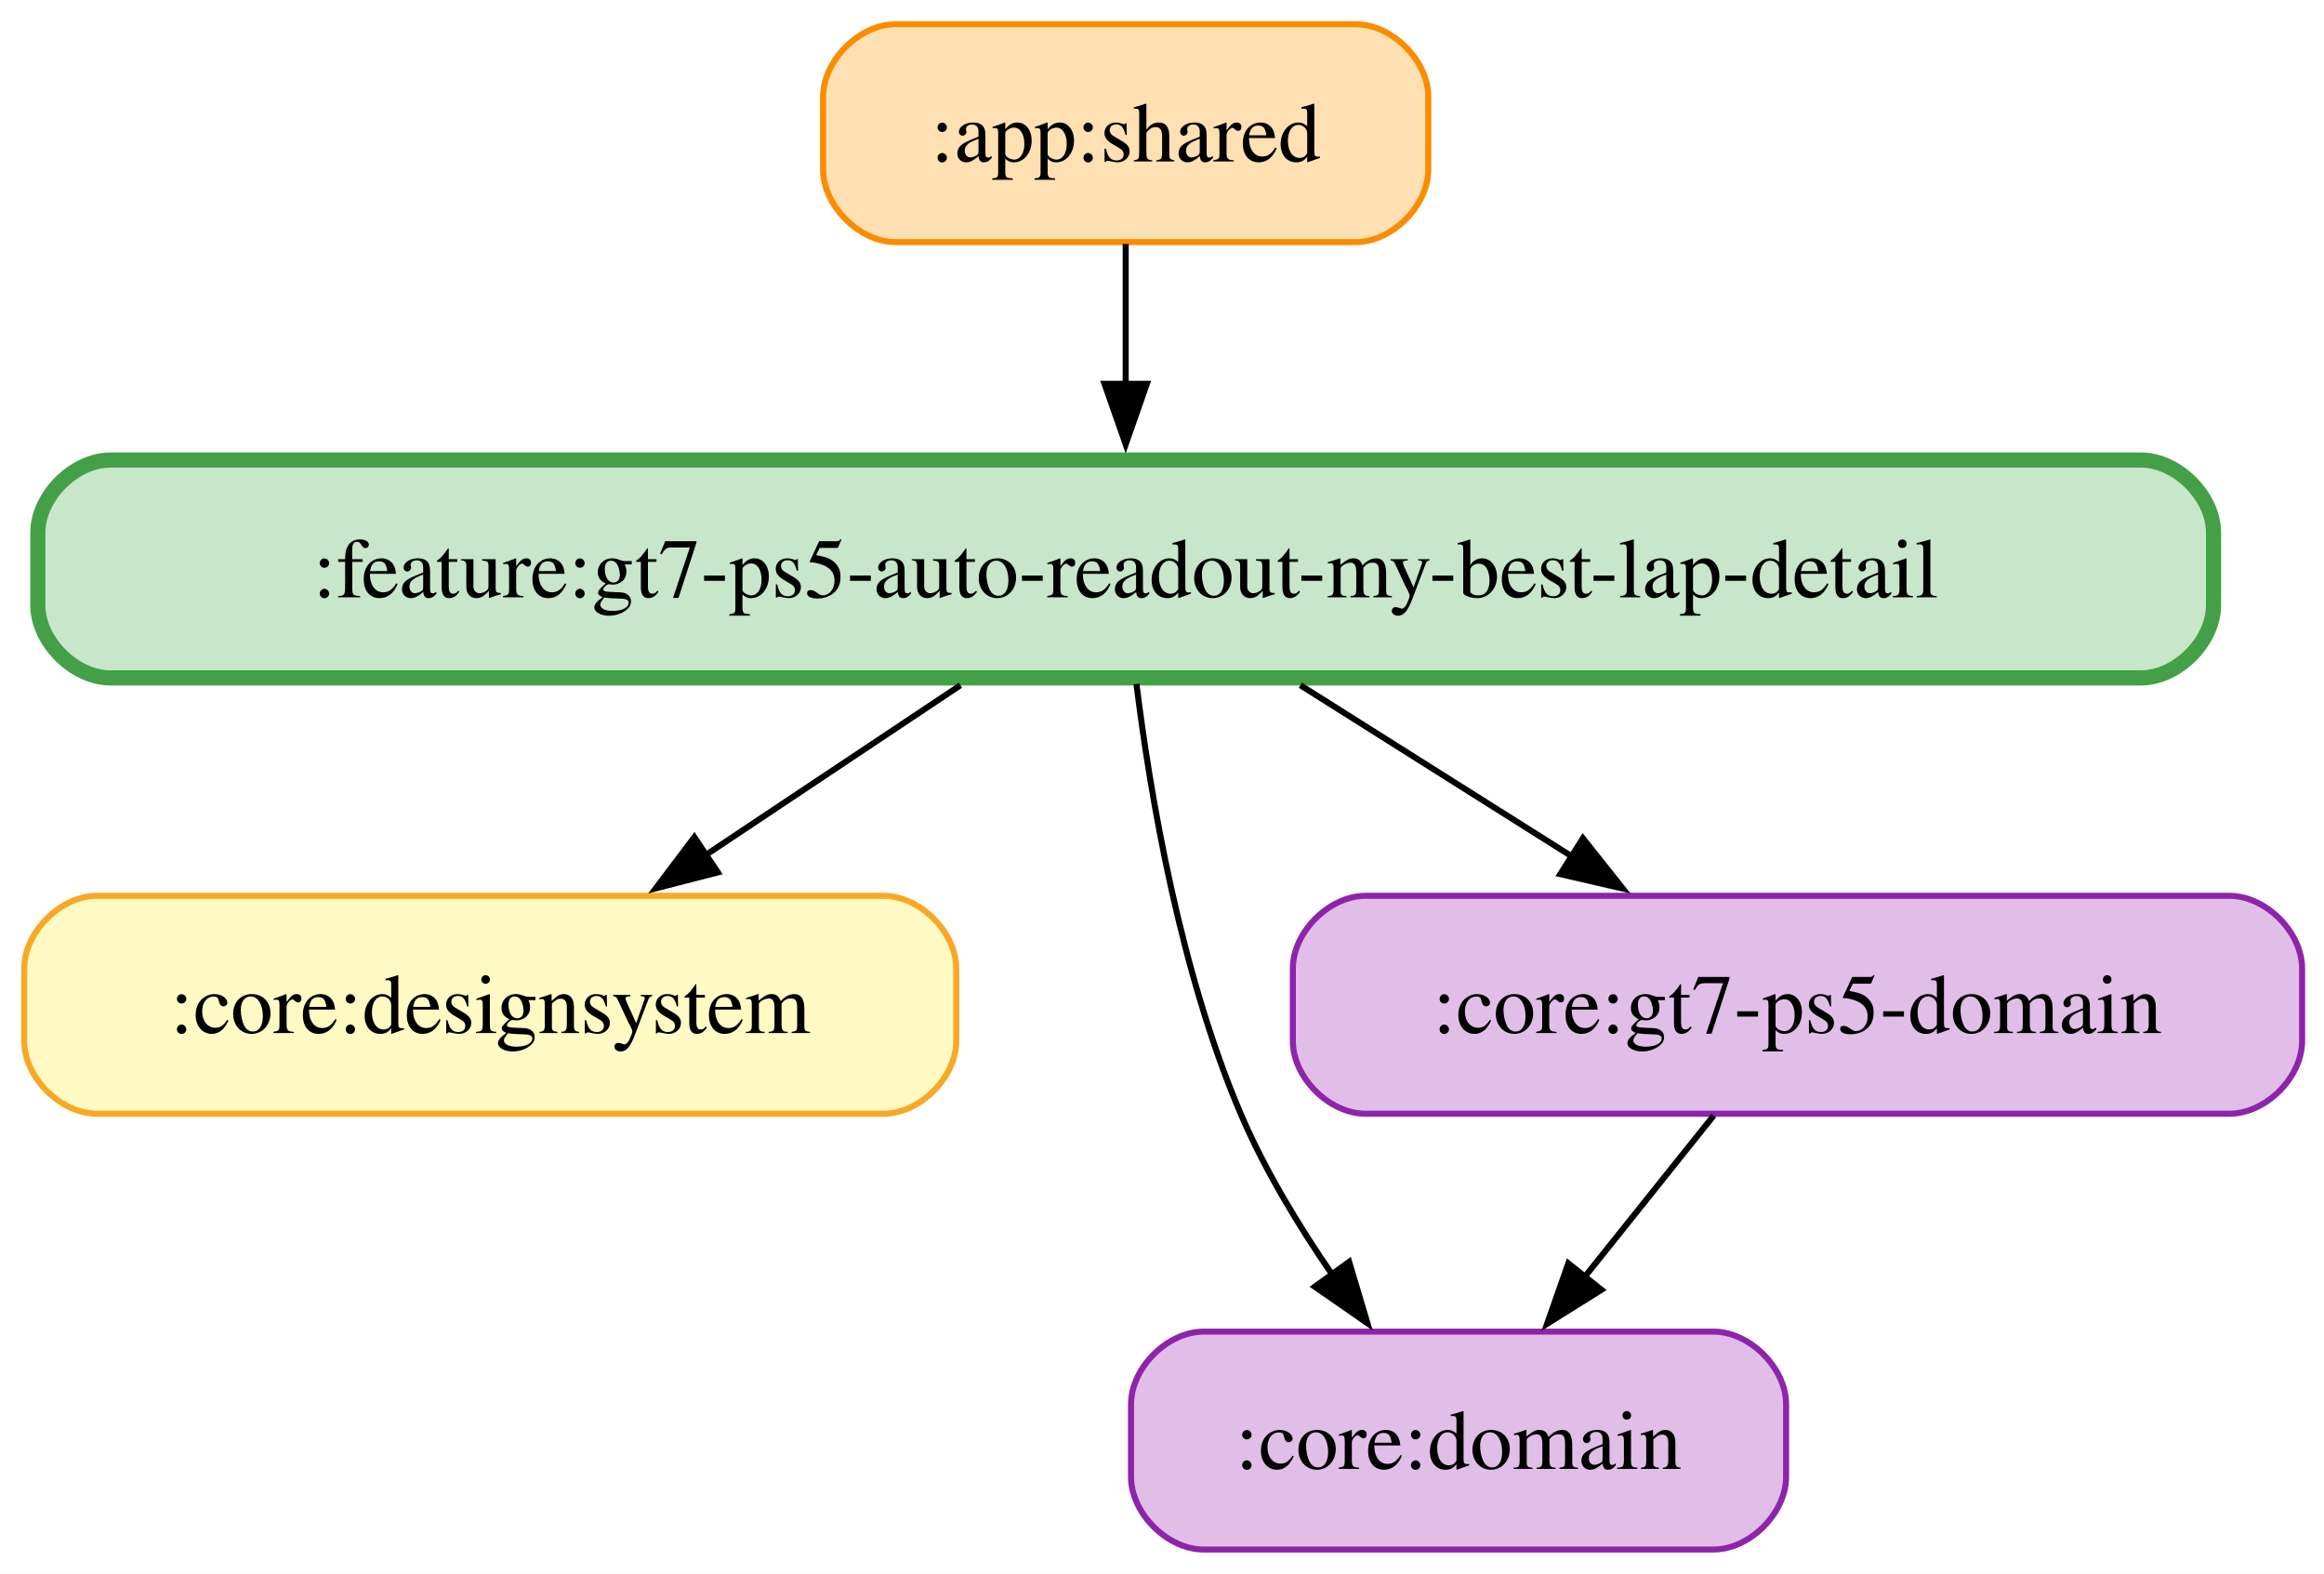
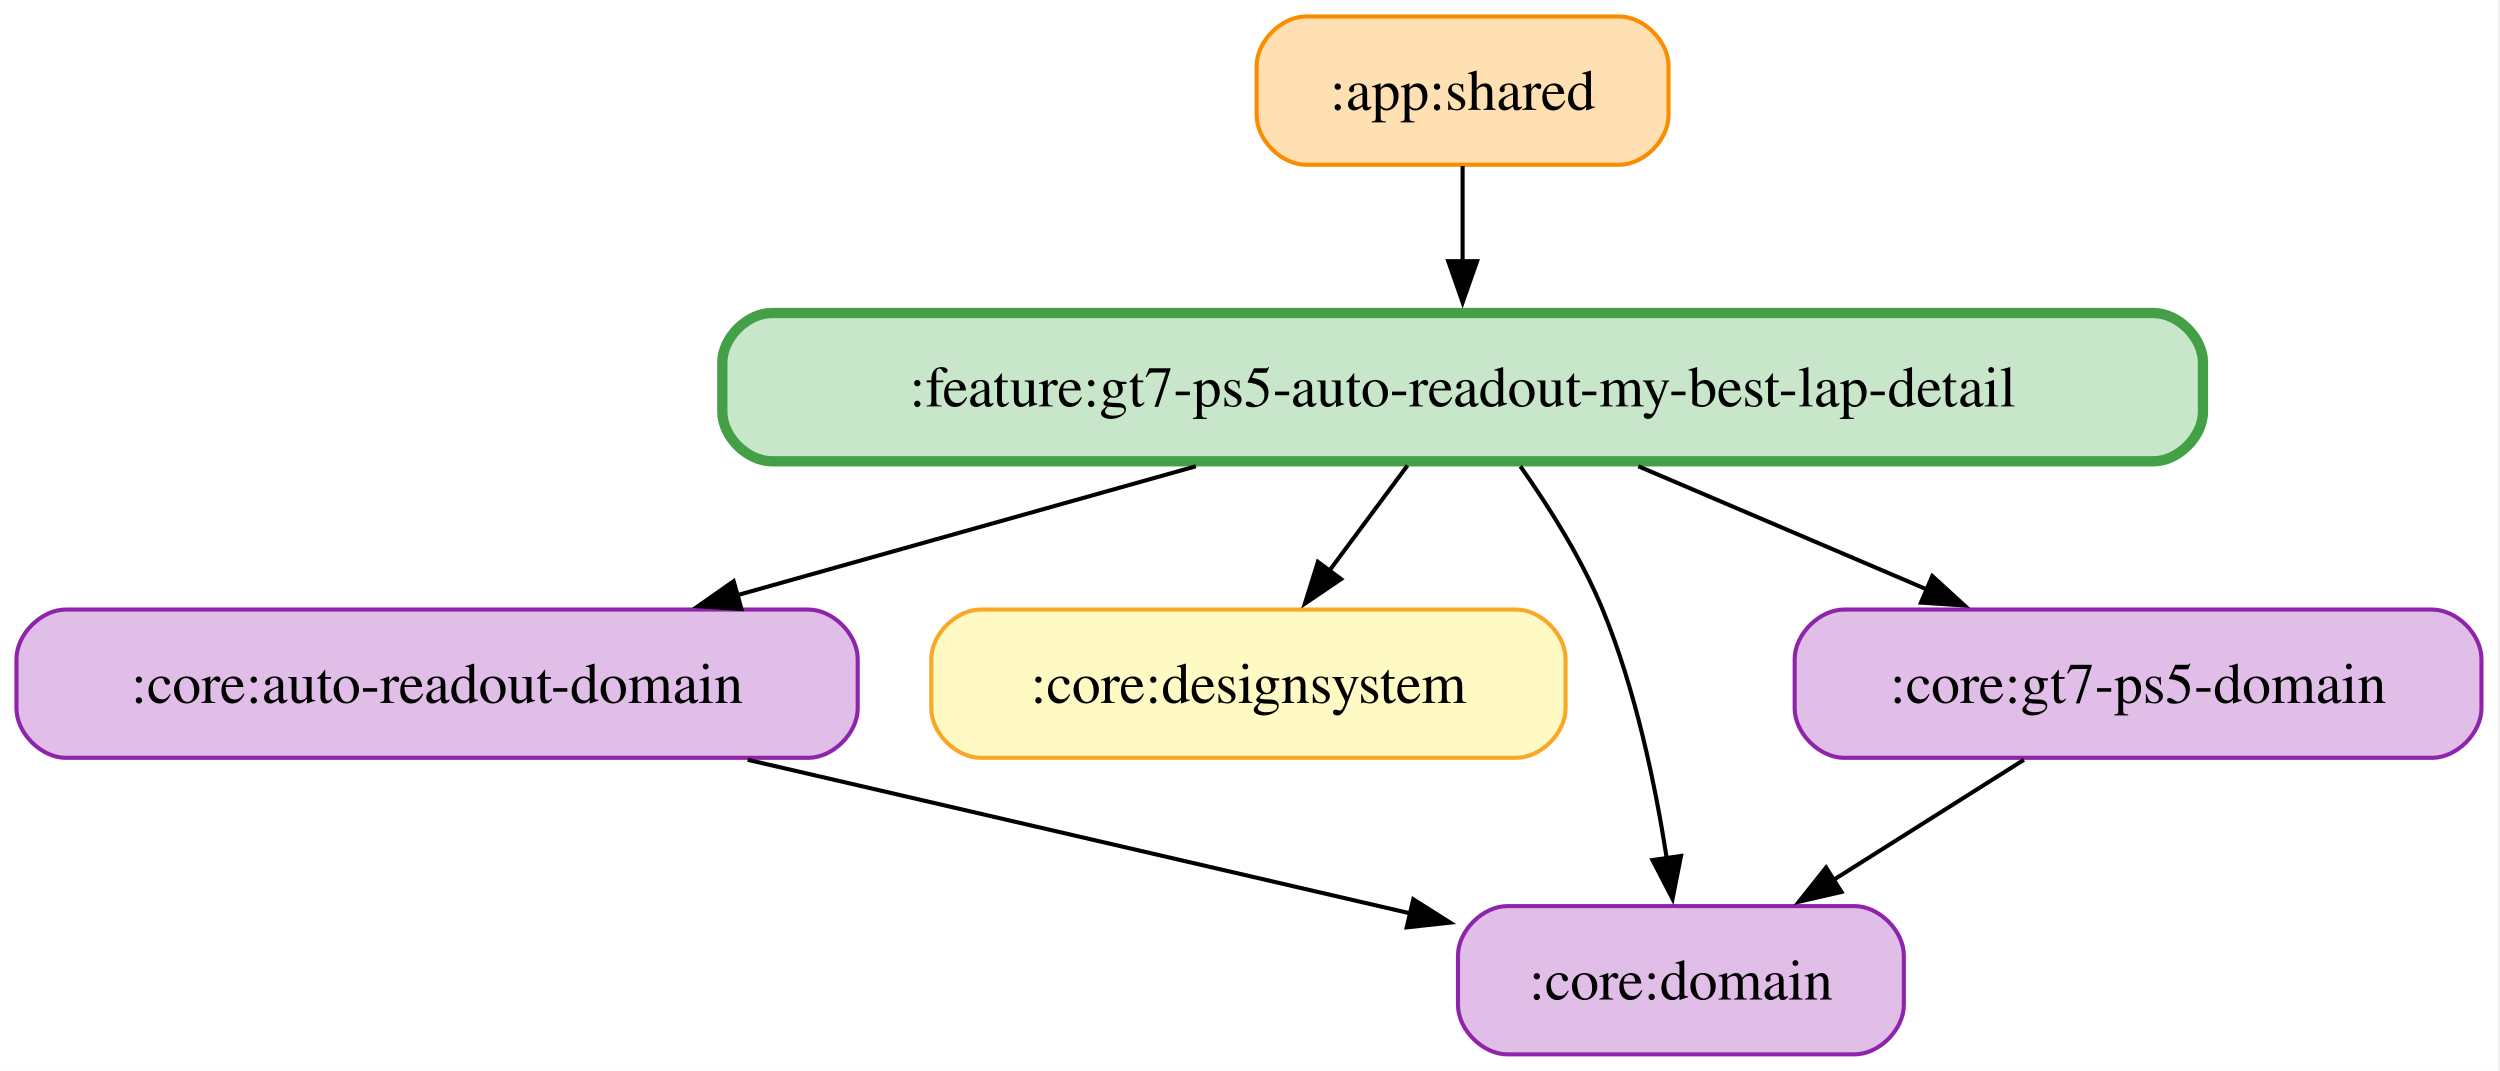
- <svg xmlns="http://www.w3.org/2000/svg" width="384pt" height="260pt" viewBox="0.00 0.00 384.00 260.00">
+ <svg xmlns="http://www.w3.org/2000/svg" width="607pt" height="260pt" viewBox="0.00 0.00 607.00 260.00">
  <g id="graph0" class="graph" transform="scale(1 1) rotate(0) translate(4 256)">
-     <polygon fill="white" stroke="none" points="-4,4 -4,-256 380.38,-256 380.38,4 -4,4" />
+     <polygon fill="white" stroke="none" points="-4,4 -4,-256 602.5,-256 602.5,4 -4,4" />
    <g id="node1" class="node">
-       <path fill="#ffe0b2" stroke="#fb8c00" d="M220,-252C220,-252 144,-252 144,-252 138,-252 132,-246 132,-240 132,-240 132,-228 132,-228 132,-222 138,-216 144,-216 144,-216 220,-216 220,-216 226,-216 232,-222 232,-228 232,-228 232,-240 232,-240 232,-246 226,-252 220,-252" />
-       <text xml:space="preserve" text-anchor="middle" x="182" y="-229.32" font-family="Times,serif" font-size="14.00">:app:shared</text>
+       <path fill="#ffe0b2" stroke="#fb8c00" d="M389.12,-252C389.12,-252 313.12,-252 313.12,-252 307.12,-252 301.12,-246 301.12,-240 301.12,-240 301.12,-228 301.12,-228 301.12,-222 307.12,-216 313.12,-216 313.12,-216 389.12,-216 389.12,-216 395.12,-216 401.12,-222 401.12,-228 401.12,-228 401.12,-240 401.12,-240 401.12,-246 395.12,-252 389.12,-252" />
+       <text xml:space="preserve" text-anchor="middle" x="351.12" y="-229.32" font-family="Times,serif" font-size="14.00">:app:shared</text>
+     </g>
+     <g id="node6" class="node">
+       <path fill="#c8e6c9" stroke="#43a047" stroke-width="2.5" d="M518.88,-180C518.88,-180 183.38,-180 183.38,-180 177.38,-180 171.38,-174 171.38,-168 171.38,-168 171.38,-156 171.38,-156 171.38,-150 177.38,-144 183.38,-144 183.38,-144 518.88,-144 518.88,-144 524.88,-144 530.88,-150 530.88,-156 530.88,-156 530.88,-168 530.88,-168 530.88,-174 524.88,-180 518.88,-180" />
+       <text xml:space="preserve" text-anchor="middle" x="351.12" y="-157.32" font-family="Times,serif" font-size="14.00">:feature:gt7-ps5-auto-readout-my-best-lap-detail</text>
+     </g>
+     <g id="edge1" class="edge">
+       <path fill="none" stroke="black" d="M351.12,-215.7C351.12,-208.71 351.12,-200.44 351.12,-192.55" />
+       <polygon fill="black" stroke="black" points="354.63,-192.59 351.13,-182.59 347.63,-192.59 354.63,-192.59" />
+     </g>
+     <g id="node2" class="node">
+       <path fill="#e1bee7" stroke="#8e24aa" d="M192.25,-108C192.25,-108 12,-108 12,-108 6,-108 0,-102 0,-96 0,-96 0,-84 0,-84 0,-78 6,-72 12,-72 12,-72 192.25,-72 192.25,-72 198.25,-72 204.25,-78 204.25,-84 204.25,-84 204.25,-96 204.25,-96 204.25,-102 198.25,-108 192.25,-108" />
+       <text xml:space="preserve" text-anchor="middle" x="102.12" y="-85.33" font-family="Times,serif" font-size="14.00">:core:auto-readout-domain</text>
+     </g>
+     <g id="node4" class="node">
+       <path fill="#e1bee7" stroke="#8e24aa" d="M446.25,-36C446.25,-36 362,-36 362,-36 356,-36 350,-30 350,-24 350,-24 350,-12 350,-12 350,-6 356,0 362,0 362,0 446.25,0 446.25,0 452.25,0 458.25,-6 458.25,-12 458.25,-12 458.25,-24 458.25,-24 458.25,-30 452.25,-36 446.25,-36" />
+       <text xml:space="preserve" text-anchor="middle" x="404.12" y="-13.32" font-family="Times,serif" font-size="14.00">:core:domain</text>
+     </g>
+     <g id="edge2" class="edge">
+       <path fill="none" stroke="black" d="M177.55,-71.52C227.05,-60.04 291.13,-45.19 338.51,-34.21" />
+       <polygon fill="black" stroke="black" points="339.14,-37.65 348.09,-31.99 337.56,-30.84 339.14,-37.65" />
+     </g>
+     <g id="node3" class="node">
+       <path fill="#fff9c4" stroke="#f9a825" d="M364.12,-108C364.12,-108 234.12,-108 234.12,-108 228.12,-108 222.12,-102 222.12,-96 222.12,-96 222.12,-84 222.12,-84 222.12,-78 228.12,-72 234.12,-72 234.12,-72 364.12,-72 364.12,-72 370.12,-72 376.12,-78 376.12,-84 376.12,-84 376.12,-96 376.12,-96 376.12,-102 370.12,-108 364.12,-108" />
+       <text xml:space="preserve" text-anchor="middle" x="299.12" y="-85.33" font-family="Times,serif" font-size="14.00">:core:designsystem</text>
    </g>
    <g id="node5" class="node">
-       <path fill="#c8e6c9" stroke="#43a047" stroke-width="2.5" d="M349.75,-180C349.75,-180 14.25,-180 14.25,-180 8.25,-180 2.25,-174 2.25,-168 2.25,-168 2.25,-156 2.25,-156 2.25,-150 8.25,-144 14.25,-144 14.25,-144 349.75,-144 349.75,-144 355.75,-144 361.75,-150 361.75,-156 361.75,-156 361.75,-168 361.75,-168 361.75,-174 355.75,-180 349.75,-180" />
-       <text xml:space="preserve" text-anchor="middle" x="182" y="-157.32" font-family="Times,serif" font-size="14.00">:feature:gt7-ps5-auto-readout-my-best-lap-detail</text>
+       <path fill="#e1bee7" stroke="#8e24aa" d="M586.5,-108C586.5,-108 443.75,-108 443.75,-108 437.75,-108 431.75,-102 431.75,-96 431.75,-96 431.75,-84 431.75,-84 431.75,-78 437.75,-72 443.75,-72 443.75,-72 586.5,-72 586.5,-72 592.5,-72 598.5,-78 598.5,-84 598.5,-84 598.5,-96 598.5,-96 598.5,-102 592.5,-108 586.5,-108" />
+       <text xml:space="preserve" text-anchor="middle" x="515.12" y="-85.33" font-family="Times,serif" font-size="14.00">:core:gt7-ps5-domain</text>
    </g>
-     <g id="edge1" class="edge">
-       <path fill="none" stroke="black" d="M182,-215.7C182,-208.71 182,-200.44 182,-192.55" />
-       <polygon fill="black" stroke="black" points="185.5,-192.59 182,-182.59 178.5,-192.59 185.5,-192.59" />
-     </g>
-     <g id="node2" class="node">
-       <path fill="#fff9c4" stroke="#f9a825" d="M142,-108C142,-108 12,-108 12,-108 6,-108 0,-102 0,-96 0,-96 0,-84 0,-84 0,-78 6,-72 12,-72 12,-72 142,-72 142,-72 148,-72 154,-78 154,-84 154,-84 154,-96 154,-96 154,-102 148,-108 142,-108" />
-       <text xml:space="preserve" text-anchor="middle" x="77" y="-85.33" font-family="Times,serif" font-size="14.00">:core:designsystem</text>
-     </g>
-     <g id="node3" class="node">
-       <path fill="#e1bee7" stroke="#8e24aa" d="M279.12,-36C279.12,-36 194.88,-36 194.88,-36 188.88,-36 182.88,-30 182.88,-24 182.88,-24 182.88,-12 182.88,-12 182.88,-6 188.88,0 194.88,0 194.88,0 279.12,0 279.12,0 285.12,0 291.12,-6 291.12,-12 291.12,-12 291.12,-24 291.12,-24 291.12,-30 285.12,-36 279.12,-36" />
-       <text xml:space="preserve" text-anchor="middle" x="237" y="-13.32" font-family="Times,serif" font-size="14.00">:core:domain</text>
-     </g>
-     <g id="node4" class="node">
-       <path fill="#e1bee7" stroke="#8e24aa" d="M364.38,-108C364.38,-108 221.62,-108 221.62,-108 215.62,-108 209.62,-102 209.62,-96 209.62,-96 209.62,-84 209.62,-84 209.62,-78 215.62,-72 221.62,-72 221.62,-72 364.38,-72 364.38,-72 370.38,-72 376.38,-78 376.38,-84 376.38,-84 376.38,-96 376.38,-96 376.38,-102 370.38,-108 364.38,-108" />
-       <text xml:space="preserve" text-anchor="middle" x="293" y="-85.33" font-family="Times,serif" font-size="14.00">:core:gt7-ps5-domain</text>
-     </g>
-     <g id="edge2" class="edge">
-       <path fill="none" stroke="black" d="M279.16,-71.7C272.71,-63.64 264.92,-53.89 257.79,-44.98" />
-       <polygon fill="black" stroke="black" points="260.61,-42.91 251.63,-37.29 255.14,-47.28 260.61,-42.91" />
+     <g id="edge3" class="edge">
+       <path fill="none" stroke="black" d="M487.4,-71.52C473.39,-62.68 456.2,-51.84 441.08,-42.3" />
+       <polygon fill="black" stroke="black" points="443.1,-39.44 432.78,-37.07 439.37,-45.36 443.1,-39.44" />
    </g>
    <g id="edge5" class="edge">
-       <path fill="none" stroke="black" d="M154.69,-142.79C141.75,-134.17 126.14,-123.76 112.32,-114.55" />
-       <polygon fill="black" stroke="black" points="114.61,-111.87 104.35,-109.23 110.73,-117.69 114.61,-111.87" />
+       <path fill="none" stroke="black" d="M286.35,-142.79C252.14,-133.17 210.04,-121.34 174.72,-111.41" />
+       <polygon fill="black" stroke="black" points="176.03,-108.14 165.46,-108.8 174.13,-114.88 176.03,-108.14" />
    </g>
-     <g id="edge3" class="edge">
-       <path fill="none" stroke="black" d="M183.78,-142.99C186.07,-124.56 191.01,-95.39 201,-72 204.91,-62.84 210.49,-53.6 216.1,-45.46" />
-       <polygon fill="black" stroke="black" points="218.92,-47.53 221.95,-37.38 213.25,-43.42 218.92,-47.53" />
+     <g id="edge7" class="edge">
+       <path fill="none" stroke="black" d="M337.73,-142.97C331.96,-135.2 325.1,-125.96 318.77,-117.44" />
+       <polygon fill="black" stroke="black" points="321.61,-115.4 312.84,-109.46 315.99,-119.57 321.61,-115.4" />
    </g>
    <g id="edge4" class="edge">
-       <path fill="none" stroke="black" d="M210.87,-142.79C224.68,-134.08 241.37,-123.56 256.08,-114.28" />
-       <polygon fill="black" stroke="black" points="257.55,-117.5 264.14,-109.2 253.81,-111.58 257.55,-117.5" />
+       <path fill="none" stroke="black" d="M365.15,-142.78C372.09,-132.95 380.05,-120.33 385.12,-108 393.09,-88.65 397.9,-65.5 400.68,-47.66" />
+       <polygon fill="black" stroke="black" points="404.15,-48.17 402.09,-37.77 397.22,-47.18 404.15,-48.17" />
+     </g>
+     <g id="edge6" class="edge">
+       <path fill="none" stroke="black" d="M393.79,-142.79C415.25,-133.63 441.43,-122.45 463.97,-112.83" />
+       <polygon fill="black" stroke="black" points="465.16,-116.13 472.98,-108.99 462.41,-109.69 465.16,-116.13" />
    </g>
  </g>
</svg>
